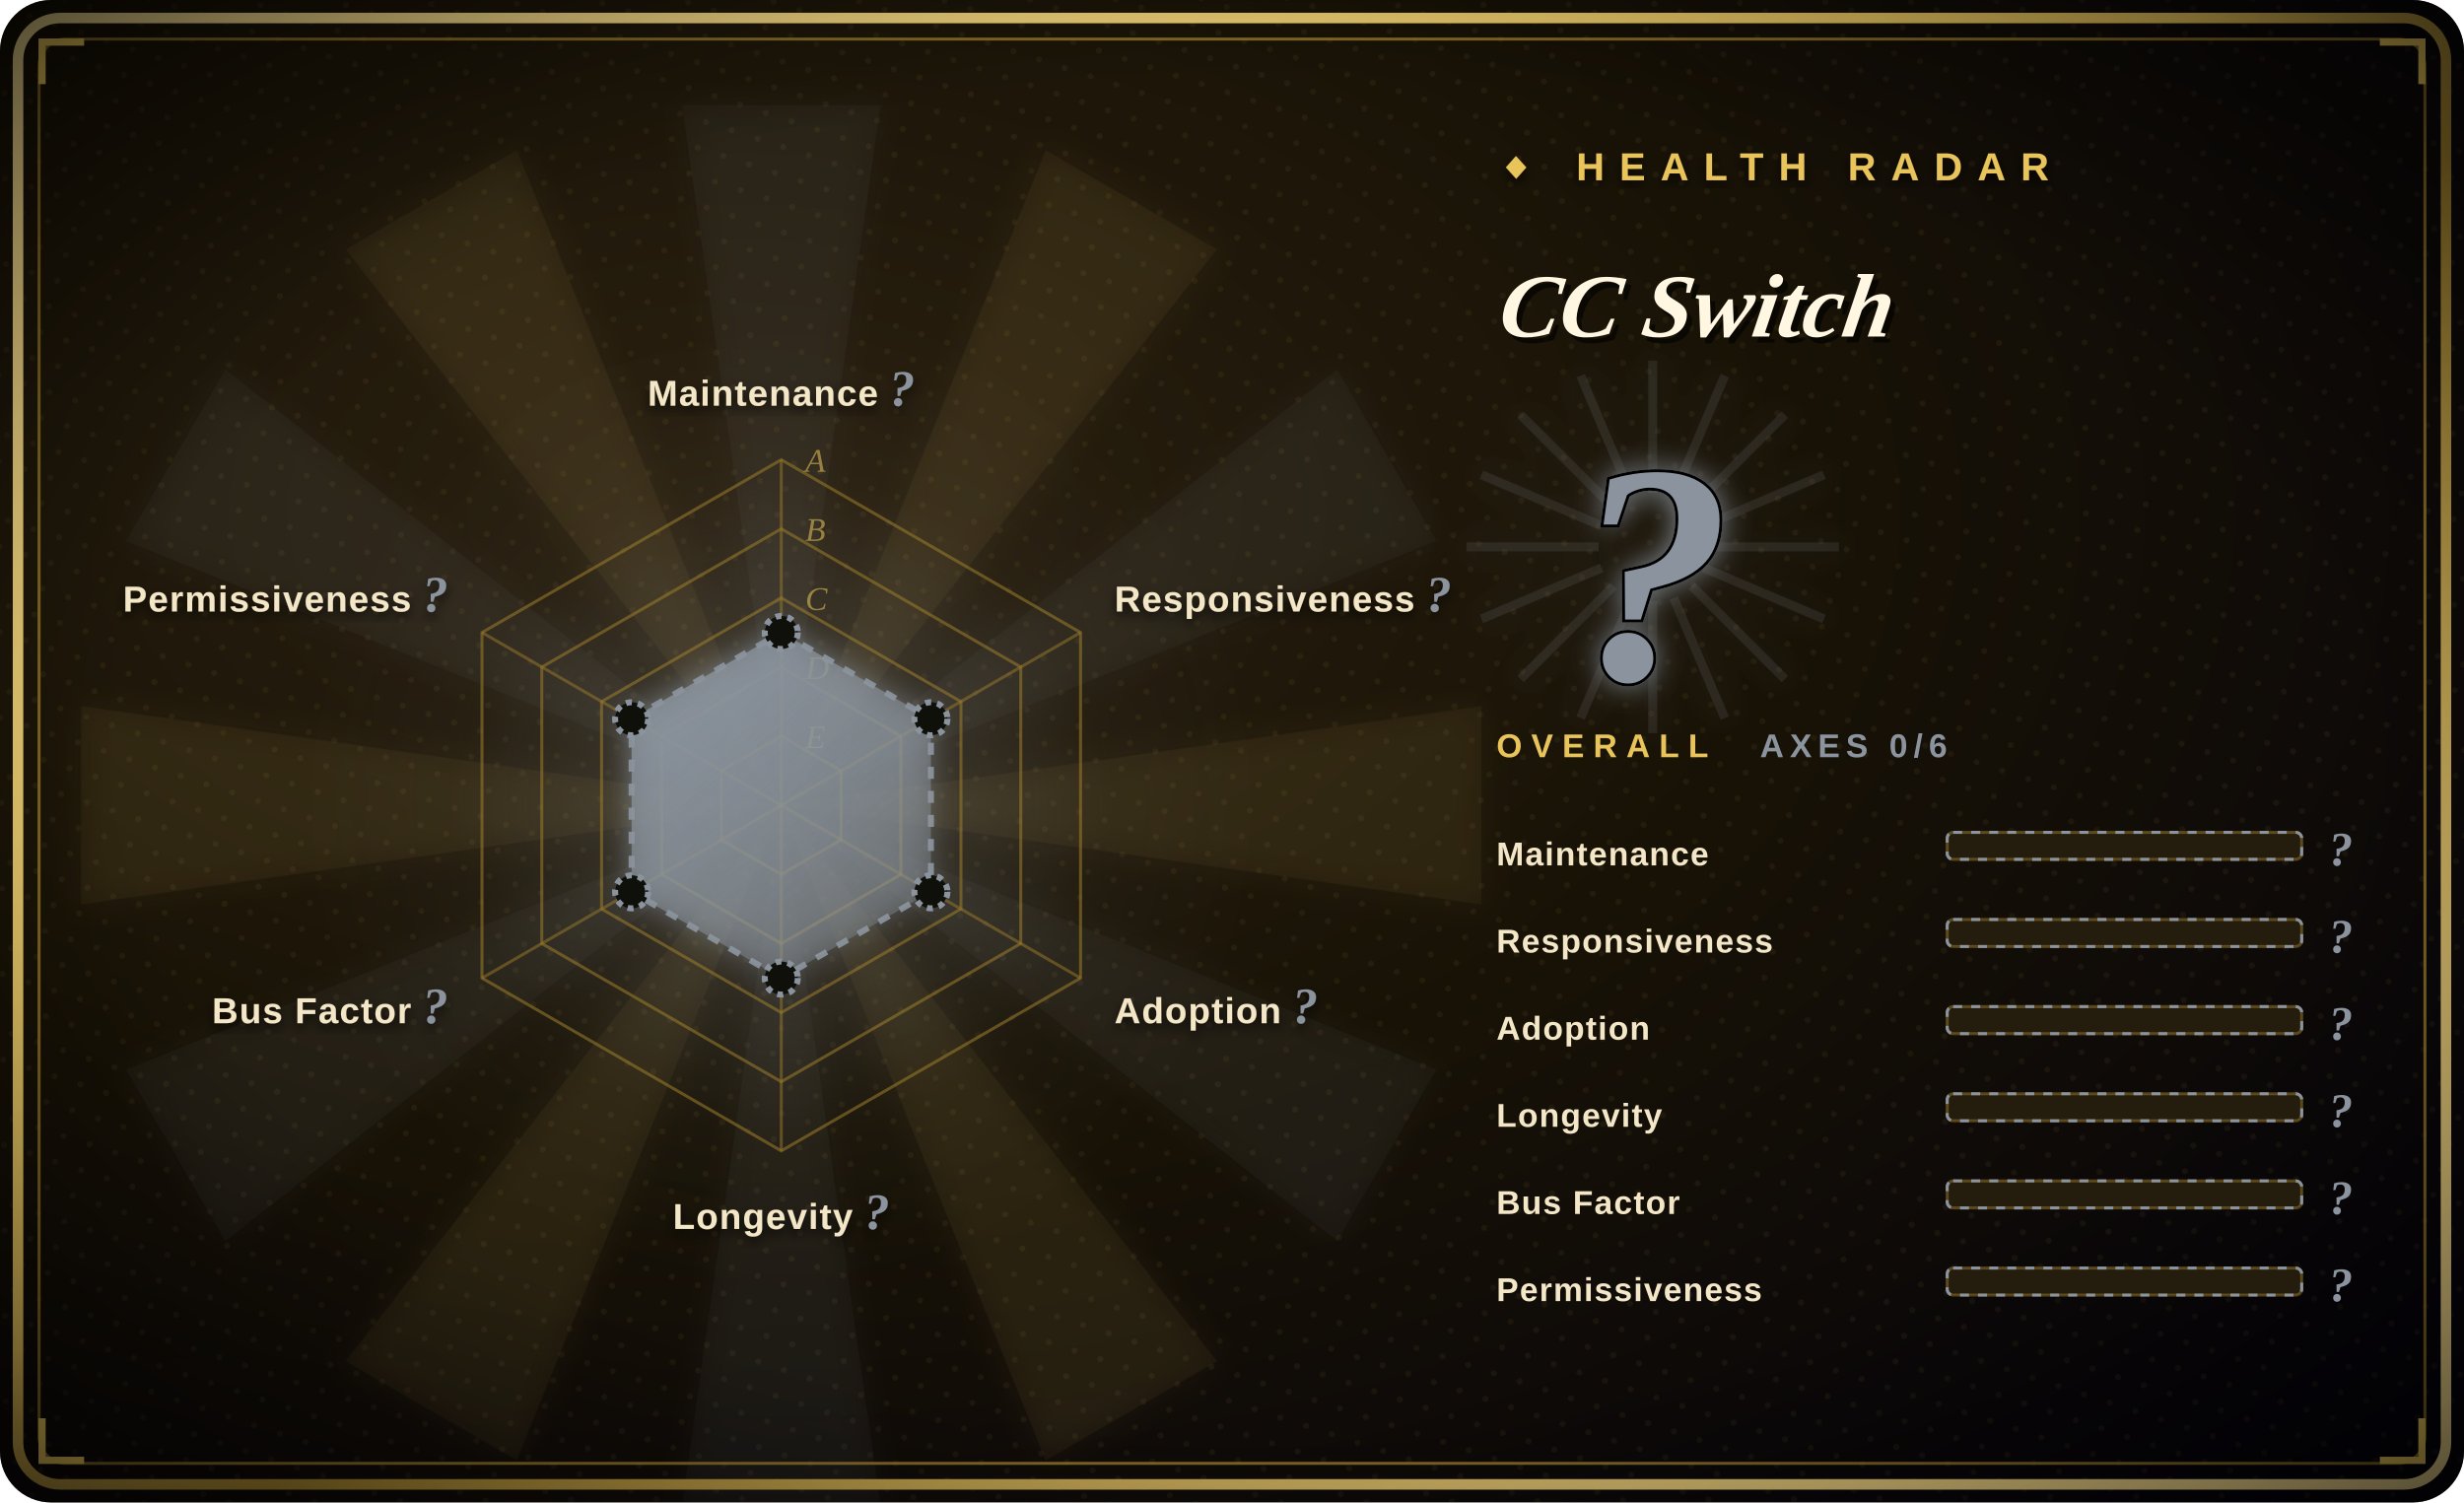
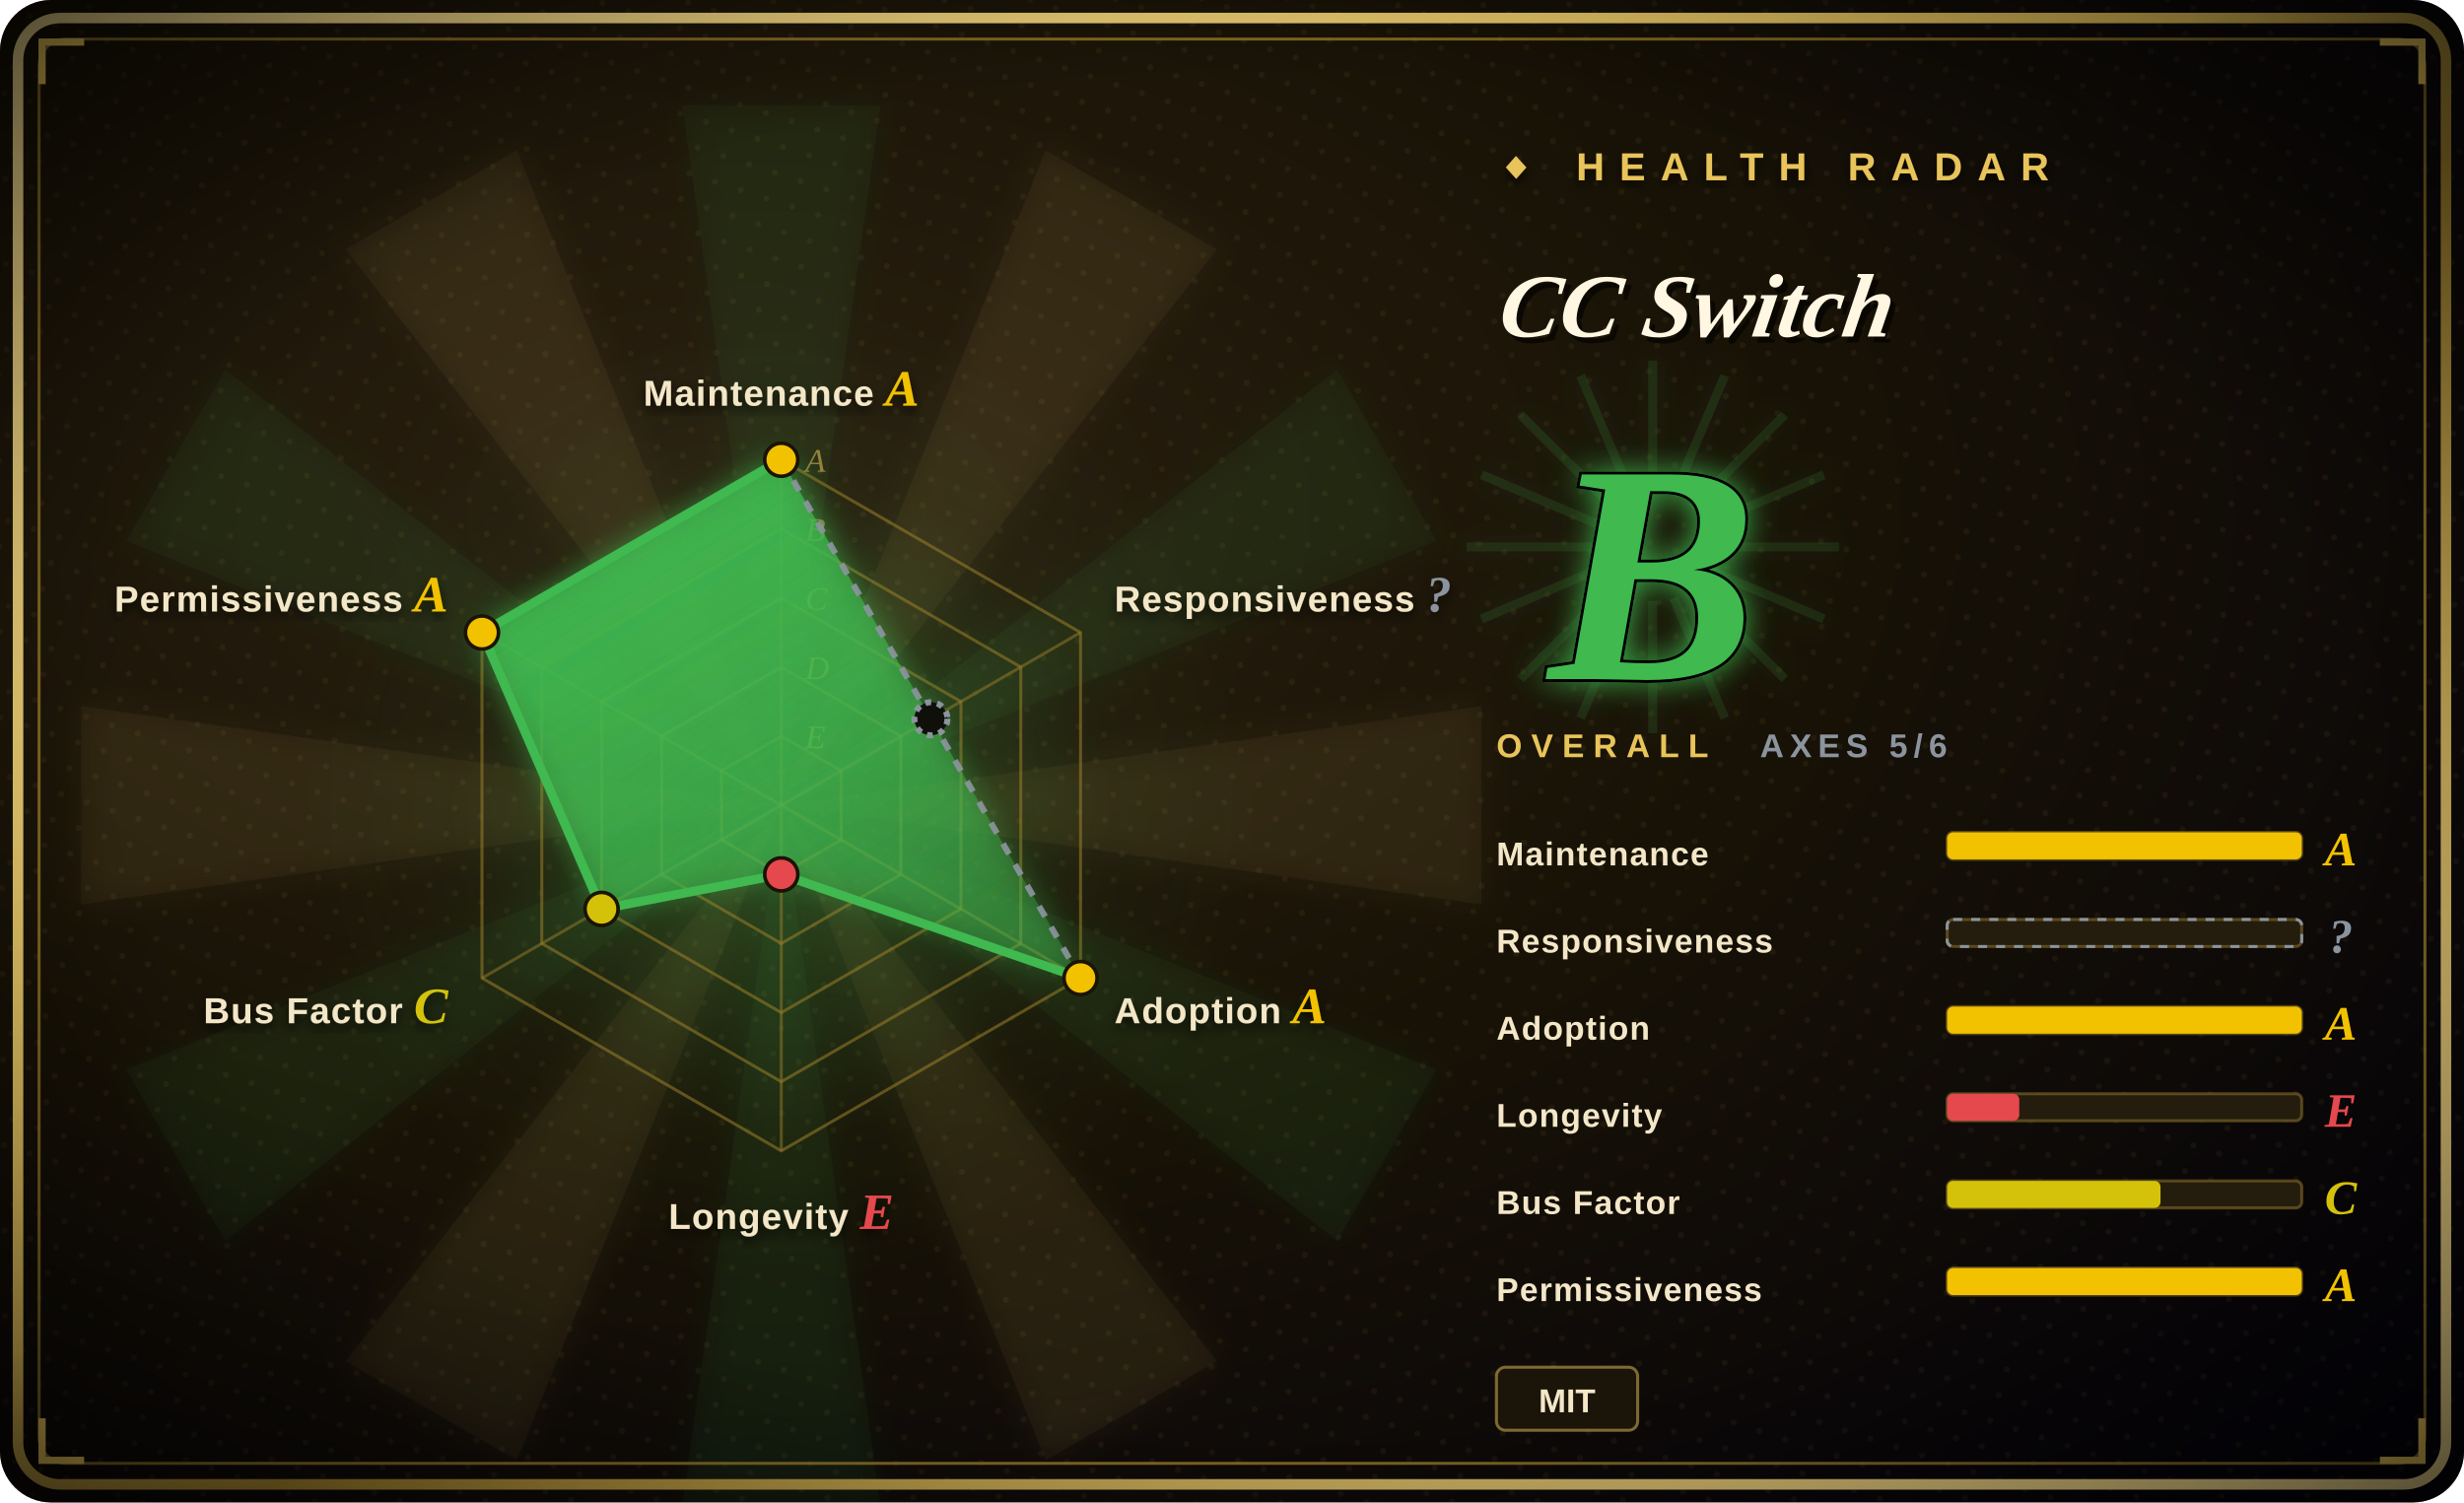
<svg xmlns="http://www.w3.org/2000/svg" width="820" height="500" viewBox="0 0 820 500">
  <defs>
    <radialGradient id="bg" cx="30%" cy="34%" r="90%">
      <stop offset="0%" stop-color="#2a2010" />
      <stop offset="48%" stop-color="#181206" />
      <stop offset="100%" stop-color="#05030a" />
    </radialGradient>
    <radialGradient id="vig" cx="50%" cy="50%" r="72%">
      <stop offset="62%" stop-color="#000000" stop-opacity="0" />
      <stop offset="100%" stop-color="#000000" stop-opacity="0.72" />
    </radialGradient>
    <linearGradient id="frame" x1="0" y1="0" x2="1" y2="1">
      <stop offset="0%" stop-color="#f6dd92" />
      <stop offset="45%" stop-color="#E8C45A" />
      <stop offset="55%" stop-color="#9c7d2a" />
      <stop offset="100%" stop-color="#f6dd92" />
    </linearGradient>
    <linearGradient id="poly" x1="0" y1="0" x2="0.7" y2="1">
-       <stop offset="0%" stop-color="#8B949E" stop-opacity="0.92" />
-       <stop offset="100%" stop-color="#8B949E" stop-opacity="0.34" />
+       <stop offset="0%" stop-color="#3FB950" stop-opacity="0.92" />
+       <stop offset="100%" stop-color="#3FB950" stop-opacity="0.34" />
    </linearGradient>
    <radialGradient id="halo" cx="50%" cy="50%" r="50%">
-       <stop offset="0%" stop-color="#8B949E" stop-opacity="0.34" />
-       <stop offset="68%" stop-color="#8B949E" stop-opacity="0.04" />
-       <stop offset="100%" stop-color="#8B949E" stop-opacity="0" />
+       <stop offset="0%" stop-color="#3FB950" stop-opacity="0.34" />
+       <stop offset="68%" stop-color="#3FB950" stop-opacity="0.04" />
+       <stop offset="100%" stop-color="#3FB950" stop-opacity="0" />
    </radialGradient>
    <filter id="glow" x="-60%" y="-60%" width="220%" height="220%">
      <feGaussianBlur stdDeviation="5" result="b" />
      <feMerge>
        <feMergeNode in="b" />
        <feMergeNode in="SourceGraphic" />
      </feMerge>
    </filter>
    <filter id="soft" x="-30%" y="-30%" width="160%" height="160%">
      <feDropShadow dx="0" dy="2" stdDeviation="2" flood-color="#000" flood-opacity="0.7" />
    </filter>
    <pattern id="halftone" width="9" height="9" patternUnits="userSpaceOnUse" patternTransform="rotate(18)">
      <circle cx="2" cy="2" r="1" fill="#E8C45A" fill-opacity="0.06" />
    </pattern>
  </defs>
  <rect width="820" height="500" rx="17" fill="url(#bg)" />
  <rect width="820" height="500" rx="17" fill="url(#halftone)" />
  <g opacity="0.5" filter="url(#glow)">
    <path d="M260,268 L493,235 L493,301 Z" fill="#E8C45A" fill-opacity="0.10" />
-     <path d="M260,268 L478,356 L445,413 Z" fill="#8B949E" fill-opacity="0.10" />
+     <path d="M260,268 L478,356 L445,413 Z" fill="#3FB950" fill-opacity="0.10" />
    <path d="M260,268 L405,453 L348,486 Z" fill="#E8C45A" fill-opacity="0.10" />
-     <path d="M260,268 L293,501 L227,501 Z" fill="#8B949E" fill-opacity="0.10" />
+     <path d="M260,268 L293,501 L227,501 Z" fill="#3FB950" fill-opacity="0.10" />
    <path d="M260,268 L172,486 L115,453 Z" fill="#E8C45A" fill-opacity="0.10" />
-     <path d="M260,268 L75,413 L42,356 Z" fill="#8B949E" fill-opacity="0.10" />
+     <path d="M260,268 L75,413 L42,356 Z" fill="#3FB950" fill-opacity="0.10" />
    <path d="M260,268 L27,301 L27,235 Z" fill="#E8C45A" fill-opacity="0.10" />
-     <path d="M260,268 L42,180 L75,123 Z" fill="#8B949E" fill-opacity="0.10" />
+     <path d="M260,268 L42,180 L75,123 Z" fill="#3FB950" fill-opacity="0.10" />
    <path d="M260,268 L115,83 L172,50 Z" fill="#E8C45A" fill-opacity="0.10" />
-     <path d="M260,268 L227,35 L293,35 Z" fill="#8B949E" fill-opacity="0.10" />
+     <path d="M260,268 L227,35 L293,35 Z" fill="#3FB950" fill-opacity="0.10" />
    <path d="M260,268 L348,50 L405,83 Z" fill="#E8C45A" fill-opacity="0.10" />
-     <path d="M260,268 L445,123 L478,180 Z" fill="#8B949E" fill-opacity="0.10" />
+     <path d="M260,268 L445,123 L478,180 Z" fill="#3FB950" fill-opacity="0.10" />
  </g>
  <circle cx="260" cy="268" r="161" fill="url(#halo)" />
  <rect x="6" y="6" width="808" height="488" rx="14" fill="none" stroke="url(#frame)" stroke-width="3.5" />
  <rect x="13" y="13" width="794" height="474" rx="9" fill="none" stroke="#9c7d2a" stroke-width="1" stroke-opacity="0.8" />
  <path d="M14,28 L14,14 L28,14" fill="none" stroke="#E8C45A" stroke-width="2.4" />
  <path d="M806,28 L806,14 L792,14" fill="none" stroke="#E8C45A" stroke-width="2.4" />
  <path d="M14,472 L14,486 L28,486" fill="none" stroke="#E8C45A" stroke-width="2.4" />
  <path d="M806,472 L806,486 L792,486" fill="none" stroke="#E8C45A" stroke-width="2.4" />
  <rect width="820" height="500" rx="17" fill="url(#vig)" />
  <polygon points="260.0,153.0 359.6,210.5 359.6,325.5 260.0,383.0 160.4,325.5 160.4,210.5" fill="none" stroke="#9c7d2a" stroke-opacity="0.55" stroke-width="1" />
  <polygon points="260.0,176.0 339.7,222.0 339.7,314.0 260.0,360.0 180.3,314.0 180.3,222.0" fill="none" stroke="#9c7d2a" stroke-opacity="0.55" stroke-width="1" />
  <polygon points="260.0,199.0 319.8,233.5 319.8,302.5 260.0,337.0 200.2,302.5 200.2,233.5" fill="none" stroke="#9c7d2a" stroke-opacity="0.55" stroke-width="1" />
  <polygon points="260.0,222.0 299.8,245.0 299.8,291.0 260.0,314.0 220.2,291.0 220.2,245.0" fill="none" stroke="#9c7d2a" stroke-opacity="0.55" stroke-width="1" />
  <polygon points="260.0,245.0 279.9,256.5 279.9,279.5 260.0,291.0 240.1,279.5 240.1,256.5" fill="none" stroke="#9c7d2a" stroke-opacity="0.55" stroke-width="1" />
  <line x1="260" y1="268" x2="260.0" y2="153.0" stroke="#9c7d2a" stroke-opacity="0.5" stroke-width="1" />
  <line x1="260" y1="268" x2="359.6" y2="210.5" stroke="#9c7d2a" stroke-opacity="0.5" stroke-width="1" />
  <line x1="260" y1="268" x2="359.6" y2="325.5" stroke="#9c7d2a" stroke-opacity="0.5" stroke-width="1" />
  <line x1="260" y1="268" x2="260.0" y2="383.0" stroke="#9c7d2a" stroke-opacity="0.5" stroke-width="1" />
  <line x1="260" y1="268" x2="160.4" y2="325.5" stroke="#9c7d2a" stroke-opacity="0.5" stroke-width="1" />
  <line x1="260" y1="268" x2="160.4" y2="210.5" stroke="#9c7d2a" stroke-opacity="0.5" stroke-width="1" />
  <text x="268" y="157.0" font-size="11" font-style="italic" fill="#E8C45A" fill-opacity="0.55" font-family="'Georgia','Times New Roman',serif">A</text>
  <text x="268" y="180.0" font-size="11" font-style="italic" fill="#E8C45A" fill-opacity="0.55" font-family="'Georgia','Times New Roman',serif">B</text>
  <text x="268" y="203.0" font-size="11" font-style="italic" fill="#E8C45A" fill-opacity="0.55" font-family="'Georgia','Times New Roman',serif">C</text>
  <text x="268" y="226.0" font-size="11" font-style="italic" fill="#E8C45A" fill-opacity="0.55" font-family="'Georgia','Times New Roman',serif">D</text>
  <text x="268" y="249.0" font-size="11" font-style="italic" fill="#E8C45A" fill-opacity="0.55" font-family="'Georgia','Times New Roman',serif">E</text>
-   <polygon points="260.0,210.5 309.8,239.2 309.8,296.8 260.0,325.5 210.2,296.8 210.2,239.2" fill="url(#poly)" filter="url(#glow)" />
-   <line x1="260.0" y1="210.5" x2="309.8" y2="239.2" stroke="#8B949E" stroke-width="2" stroke-dasharray="4 4" stroke-opacity="0.92" />
-   <line x1="309.8" y1="239.2" x2="309.8" y2="296.8" stroke="#8B949E" stroke-width="2" stroke-dasharray="4 4" stroke-opacity="0.92" />
-   <line x1="309.8" y1="296.8" x2="260.0" y2="325.5" stroke="#8B949E" stroke-width="2" stroke-dasharray="4 4" stroke-opacity="0.92" />
-   <line x1="260.0" y1="325.5" x2="210.2" y2="296.8" stroke="#8B949E" stroke-width="2" stroke-dasharray="4 4" stroke-opacity="0.92" />
-   <line x1="210.2" y1="296.8" x2="210.2" y2="239.2" stroke="#8B949E" stroke-width="2" stroke-dasharray="4 4" stroke-opacity="0.92" />
-   <line x1="210.2" y1="239.2" x2="260.0" y2="210.5" stroke="#8B949E" stroke-width="2" stroke-dasharray="4 4" stroke-opacity="0.92" />
-   <circle cx="260.0" cy="210.5" r="5.5" fill="#10100b" stroke="#8B949E" stroke-width="2" stroke-dasharray="2 2" />
+   <polygon points="260.0,153.0 309.8,239.2 359.6,325.5 260.0,291.0 200.2,302.5 160.4,210.5" fill="url(#poly)" filter="url(#glow)" />
+   <line x1="260.0" y1="153.0" x2="309.8" y2="239.2" stroke="#8B949E" stroke-width="2" stroke-dasharray="4 4" stroke-opacity="0.92" />
+   <line x1="309.8" y1="239.2" x2="359.6" y2="325.5" stroke="#8B949E" stroke-width="2" stroke-dasharray="4 4" stroke-opacity="0.92" />
+   <line x1="359.6" y1="325.5" x2="260.0" y2="291.0" stroke="#3FB950" stroke-width="3" />
+   <line x1="260.0" y1="291.0" x2="200.2" y2="302.5" stroke="#3FB950" stroke-width="3" />
+   <line x1="200.2" y1="302.5" x2="160.4" y2="210.5" stroke="#3FB950" stroke-width="3" />
+   <line x1="160.4" y1="210.5" x2="260.0" y2="153.0" stroke="#3FB950" stroke-width="3" />
+   <circle cx="260.0" cy="153.0" r="5.5" fill="#F2C200" stroke="#1a1306" stroke-width="1.2" />
  <circle cx="309.8" cy="239.2" r="5.5" fill="#10100b" stroke="#8B949E" stroke-width="2" stroke-dasharray="2 2" />
-   <circle cx="309.8" cy="296.8" r="5.5" fill="#10100b" stroke="#8B949E" stroke-width="2" stroke-dasharray="2 2" />
-   <circle cx="260.0" cy="325.5" r="5.5" fill="#10100b" stroke="#8B949E" stroke-width="2" stroke-dasharray="2 2" />
-   <circle cx="210.2" cy="296.8" r="5.5" fill="#10100b" stroke="#8B949E" stroke-width="2" stroke-dasharray="2 2" />
-   <circle cx="210.2" cy="239.2" r="5.5" fill="#10100b" stroke="#8B949E" stroke-width="2" stroke-dasharray="2 2" />
-   <text x="260.0" y="135.0" font-size="12" font-weight="900" fill="#f3e7c8" text-anchor="middle" font-family="'Arial Black','Helvetica Neue',Arial,sans-serif" letter-spacing="0.4" filter="url(#soft)">Maintenance <tspan fill="#8B949E" font-family="'Georgia','Times New Roman',serif" font-style="italic" font-size="17">?</tspan>
+   <circle cx="359.6" cy="325.5" r="5.5" fill="#F2C200" stroke="#1a1306" stroke-width="1.2" />
+   <circle cx="260.0" cy="291.0" r="5.5" fill="#E5484D" stroke="#1a1306" stroke-width="1.2" />
+   <circle cx="200.2" cy="302.5" r="5.5" fill="#D4C20A" stroke="#1a1306" stroke-width="1.2" />
+   <circle cx="160.4" cy="210.5" r="5.5" fill="#F2C200" stroke="#1a1306" stroke-width="1.2" />
+   <text x="260.0" y="135.0" font-size="12" font-weight="900" fill="#f3e7c8" text-anchor="middle" font-family="'Arial Black','Helvetica Neue',Arial,sans-serif" letter-spacing="0.4" filter="url(#soft)">Maintenance <tspan fill="#F2C200" font-family="'Georgia','Times New Roman',serif" font-style="italic" font-size="17">A</tspan>
  </text>
  <text x="370.9" y="203.5" font-size="12" font-weight="900" fill="#f3e7c8" text-anchor="start" font-family="'Arial Black','Helvetica Neue',Arial,sans-serif" letter-spacing="0.4" filter="url(#soft)">Responsiveness <tspan fill="#8B949E" font-family="'Georgia','Times New Roman',serif" font-style="italic" font-size="17">?</tspan>
  </text>
-   <text x="370.9" y="340.5" font-size="12" font-weight="900" fill="#f3e7c8" text-anchor="start" font-family="'Arial Black','Helvetica Neue',Arial,sans-serif" letter-spacing="0.4" filter="url(#soft)">Adoption <tspan fill="#8B949E" font-family="'Georgia','Times New Roman',serif" font-style="italic" font-size="17">?</tspan>
+   <text x="370.9" y="340.5" font-size="12" font-weight="900" fill="#f3e7c8" text-anchor="start" font-family="'Arial Black','Helvetica Neue',Arial,sans-serif" letter-spacing="0.4" filter="url(#soft)">Adoption <tspan fill="#F2C200" font-family="'Georgia','Times New Roman',serif" font-style="italic" font-size="17">A</tspan>
  </text>
-   <text x="260.0" y="409.0" font-size="12" font-weight="900" fill="#f3e7c8" text-anchor="middle" font-family="'Arial Black','Helvetica Neue',Arial,sans-serif" letter-spacing="0.4" filter="url(#soft)">Longevity <tspan fill="#8B949E" font-family="'Georgia','Times New Roman',serif" font-style="italic" font-size="17">?</tspan>
+   <text x="260.0" y="409.0" font-size="12" font-weight="900" fill="#f3e7c8" text-anchor="middle" font-family="'Arial Black','Helvetica Neue',Arial,sans-serif" letter-spacing="0.4" filter="url(#soft)">Longevity <tspan fill="#E5484D" font-family="'Georgia','Times New Roman',serif" font-style="italic" font-size="17">E</tspan>
  </text>
-   <text x="149.1" y="340.5" font-size="12" font-weight="900" fill="#f3e7c8" text-anchor="end" font-family="'Arial Black','Helvetica Neue',Arial,sans-serif" letter-spacing="0.4" filter="url(#soft)">Bus Factor <tspan fill="#8B949E" font-family="'Georgia','Times New Roman',serif" font-style="italic" font-size="17">?</tspan>
+   <text x="149.1" y="340.5" font-size="12" font-weight="900" fill="#f3e7c8" text-anchor="end" font-family="'Arial Black','Helvetica Neue',Arial,sans-serif" letter-spacing="0.4" filter="url(#soft)">Bus Factor <tspan fill="#D4C20A" font-family="'Georgia','Times New Roman',serif" font-style="italic" font-size="17">C</tspan>
  </text>
-   <text x="149.1" y="203.5" font-size="12" font-weight="900" fill="#f3e7c8" text-anchor="end" font-family="'Arial Black','Helvetica Neue',Arial,sans-serif" letter-spacing="0.4" filter="url(#soft)">Permissiveness <tspan fill="#8B949E" font-family="'Georgia','Times New Roman',serif" font-style="italic" font-size="17">?</tspan>
+   <text x="149.1" y="203.5" font-size="12" font-weight="900" fill="#f3e7c8" text-anchor="end" font-family="'Arial Black','Helvetica Neue',Arial,sans-serif" letter-spacing="0.4" filter="url(#soft)">Permissiveness <tspan fill="#F2C200" font-family="'Georgia','Times New Roman',serif" font-style="italic" font-size="17">A</tspan>
  </text>
  <text x="498" y="60" font-size="13" letter-spacing="5" fill="#E8C45A" font-weight="900" font-family="'Arial Black','Helvetica Neue',Arial,sans-serif" filter="url(#soft)">◆ HEALTH RADAR</text>
  <g transform="translate(498,112) skewX(-9)">
    <text x="2" y="2" font-size="30" font-weight="900" font-style="italic" fill="#000" fill-opacity="0.6" font-family="'Georgia','Times New Roman',serif">CC Switch</text>
    <text x="0" y="0" font-size="30" font-weight="900" font-style="italic" fill="#fff7e2" font-family="'Georgia','Times New Roman',serif">CC Switch</text>
  </g>
  <line x1="498" y1="124" x2="648" y2="124" stroke="url(#frame)" stroke-width="2" />
  <g opacity="0.85" filter="url(#glow)">
-     <line x1="568" y1="182" x2="612" y2="182" stroke="#8B949E" stroke-opacity="0.16" stroke-width="3" />
-     <line x1="567" y1="189" x2="607" y2="206" stroke="#8B949E" stroke-opacity="0.16" stroke-width="3" />
-     <line x1="563" y1="195" x2="594" y2="226" stroke="#8B949E" stroke-opacity="0.16" stroke-width="3" />
-     <line x1="557" y1="199" x2="574" y2="239" stroke="#8B949E" stroke-opacity="0.16" stroke-width="3" />
-     <line x1="550" y1="200" x2="550" y2="244" stroke="#8B949E" stroke-opacity="0.16" stroke-width="3" />
-     <line x1="543" y1="199" x2="526" y2="239" stroke="#8B949E" stroke-opacity="0.16" stroke-width="3" />
-     <line x1="537" y1="195" x2="506" y2="226" stroke="#8B949E" stroke-opacity="0.16" stroke-width="3" />
-     <line x1="533" y1="189" x2="493" y2="206" stroke="#8B949E" stroke-opacity="0.16" stroke-width="3" />
-     <line x1="532" y1="182" x2="488" y2="182" stroke="#8B949E" stroke-opacity="0.16" stroke-width="3" />
-     <line x1="533" y1="175" x2="493" y2="158" stroke="#8B949E" stroke-opacity="0.16" stroke-width="3" />
-     <line x1="537" y1="169" x2="506" y2="138" stroke="#8B949E" stroke-opacity="0.16" stroke-width="3" />
-     <line x1="543" y1="165" x2="526" y2="125" stroke="#8B949E" stroke-opacity="0.16" stroke-width="3" />
-     <line x1="550" y1="164" x2="550" y2="120" stroke="#8B949E" stroke-opacity="0.16" stroke-width="3" />
-     <line x1="557" y1="165" x2="574" y2="125" stroke="#8B949E" stroke-opacity="0.16" stroke-width="3" />
-     <line x1="563" y1="169" x2="594" y2="138" stroke="#8B949E" stroke-opacity="0.16" stroke-width="3" />
-     <line x1="567" y1="175" x2="607" y2="158" stroke="#8B949E" stroke-opacity="0.16" stroke-width="3" />
+     <line x1="568" y1="182" x2="612" y2="182" stroke="#3FB950" stroke-opacity="0.16" stroke-width="3" />
+     <line x1="567" y1="189" x2="607" y2="206" stroke="#3FB950" stroke-opacity="0.16" stroke-width="3" />
+     <line x1="563" y1="195" x2="594" y2="226" stroke="#3FB950" stroke-opacity="0.16" stroke-width="3" />
+     <line x1="557" y1="199" x2="574" y2="239" stroke="#3FB950" stroke-opacity="0.16" stroke-width="3" />
+     <line x1="550" y1="200" x2="550" y2="244" stroke="#3FB950" stroke-opacity="0.16" stroke-width="3" />
+     <line x1="543" y1="199" x2="526" y2="239" stroke="#3FB950" stroke-opacity="0.16" stroke-width="3" />
+     <line x1="537" y1="195" x2="506" y2="226" stroke="#3FB950" stroke-opacity="0.16" stroke-width="3" />
+     <line x1="533" y1="189" x2="493" y2="206" stroke="#3FB950" stroke-opacity="0.16" stroke-width="3" />
+     <line x1="532" y1="182" x2="488" y2="182" stroke="#3FB950" stroke-opacity="0.16" stroke-width="3" />
+     <line x1="533" y1="175" x2="493" y2="158" stroke="#3FB950" stroke-opacity="0.16" stroke-width="3" />
+     <line x1="537" y1="169" x2="506" y2="138" stroke="#3FB950" stroke-opacity="0.16" stroke-width="3" />
+     <line x1="543" y1="165" x2="526" y2="125" stroke="#3FB950" stroke-opacity="0.16" stroke-width="3" />
+     <line x1="550" y1="164" x2="550" y2="120" stroke="#3FB950" stroke-opacity="0.16" stroke-width="3" />
+     <line x1="557" y1="165" x2="574" y2="125" stroke="#3FB950" stroke-opacity="0.16" stroke-width="3" />
+     <line x1="563" y1="169" x2="594" y2="138" stroke="#3FB950" stroke-opacity="0.16" stroke-width="3" />
+     <line x1="567" y1="175" x2="607" y2="158" stroke="#3FB950" stroke-opacity="0.16" stroke-width="3" />
  </g>
-   <text x="550" y="226" font-size="104" font-weight="900" font-style="italic" text-anchor="middle" fill="#8B949E" stroke="#000" stroke-width="2" paint-order="stroke" font-family="'Georgia','Times New Roman',serif" filter="url(#glow)">?</text>
+   <text x="550" y="226" font-size="104" font-weight="900" font-style="italic" text-anchor="middle" fill="#3FB950" stroke="#000" stroke-width="2" paint-order="stroke" font-family="'Georgia','Times New Roman',serif" filter="url(#glow)">B</text>
  <text x="498" y="252" font-size="11" letter-spacing="3" fill="#E8C45A" font-family="'Arial Black','Helvetica Neue',Arial,sans-serif" font-weight="900">OVERALL</text>
-   <text x="648" y="252" font-size="11" letter-spacing="2" fill="#8B949E" font-family="'Arial Black','Helvetica Neue',Arial,sans-serif" font-weight="900" text-anchor="end">AXES 0/6</text>
+   <text x="648" y="252" font-size="11" letter-spacing="2" fill="#8B949E" font-family="'Arial Black','Helvetica Neue',Arial,sans-serif" font-weight="900" text-anchor="end">AXES 5/6</text>
  <text x="498" y="288" font-size="11" font-weight="900" fill="#f3e7c8" font-family="'Arial Black','Helvetica Neue',Arial,sans-serif" letter-spacing="0.4">Maintenance</text>
  <rect x="648" y="277" width="118" height="9" rx="2" fill="#241d0e" stroke="#9c7d2a" stroke-opacity="0.5" />
-   <rect x="648" y="277" width="118" height="9" rx="2" fill="none" stroke="#8B949E" stroke-dasharray="3 3" />
-   <text x="779" y="288" font-size="16" font-weight="900" font-style="italic" fill="#8B949E" font-family="'Georgia','Times New Roman',serif" text-anchor="middle">?</text>
+   <rect x="648" y="277" width="118" height="9" rx="2" fill="#F2C200" />
+   <text x="779" y="288" font-size="16" font-weight="900" font-style="italic" fill="#F2C200" font-family="'Georgia','Times New Roman',serif" text-anchor="middle">A</text>
  <text x="498" y="317" font-size="11" font-weight="900" fill="#f3e7c8" font-family="'Arial Black','Helvetica Neue',Arial,sans-serif" letter-spacing="0.4">Responsiveness</text>
  <rect x="648" y="306" width="118" height="9" rx="2" fill="#241d0e" stroke="#9c7d2a" stroke-opacity="0.5" />
  <rect x="648" y="306" width="118" height="9" rx="2" fill="none" stroke="#8B949E" stroke-dasharray="3 3" />
  <text x="779" y="317" font-size="16" font-weight="900" font-style="italic" fill="#8B949E" font-family="'Georgia','Times New Roman',serif" text-anchor="middle">?</text>
  <text x="498" y="346" font-size="11" font-weight="900" fill="#f3e7c8" font-family="'Arial Black','Helvetica Neue',Arial,sans-serif" letter-spacing="0.4">Adoption</text>
  <rect x="648" y="335" width="118" height="9" rx="2" fill="#241d0e" stroke="#9c7d2a" stroke-opacity="0.5" />
-   <rect x="648" y="335" width="118" height="9" rx="2" fill="none" stroke="#8B949E" stroke-dasharray="3 3" />
-   <text x="779" y="346" font-size="16" font-weight="900" font-style="italic" fill="#8B949E" font-family="'Georgia','Times New Roman',serif" text-anchor="middle">?</text>
+   <rect x="648" y="335" width="118" height="9" rx="2" fill="#F2C200" />
+   <text x="779" y="346" font-size="16" font-weight="900" font-style="italic" fill="#F2C200" font-family="'Georgia','Times New Roman',serif" text-anchor="middle">A</text>
  <text x="498" y="375" font-size="11" font-weight="900" fill="#f3e7c8" font-family="'Arial Black','Helvetica Neue',Arial,sans-serif" letter-spacing="0.4">Longevity</text>
  <rect x="648" y="364" width="118" height="9" rx="2" fill="#241d0e" stroke="#9c7d2a" stroke-opacity="0.5" />
-   <rect x="648" y="364" width="118" height="9" rx="2" fill="none" stroke="#8B949E" stroke-dasharray="3 3" />
-   <text x="779" y="375" font-size="16" font-weight="900" font-style="italic" fill="#8B949E" font-family="'Georgia','Times New Roman',serif" text-anchor="middle">?</text>
+   <rect x="648" y="364" width="24" height="9" rx="2" fill="#E5484D" />
+   <text x="779" y="375" font-size="16" font-weight="900" font-style="italic" fill="#E5484D" font-family="'Georgia','Times New Roman',serif" text-anchor="middle">E</text>
  <text x="498" y="404" font-size="11" font-weight="900" fill="#f3e7c8" font-family="'Arial Black','Helvetica Neue',Arial,sans-serif" letter-spacing="0.4">Bus Factor</text>
  <rect x="648" y="393" width="118" height="9" rx="2" fill="#241d0e" stroke="#9c7d2a" stroke-opacity="0.5" />
-   <rect x="648" y="393" width="118" height="9" rx="2" fill="none" stroke="#8B949E" stroke-dasharray="3 3" />
-   <text x="779" y="404" font-size="16" font-weight="900" font-style="italic" fill="#8B949E" font-family="'Georgia','Times New Roman',serif" text-anchor="middle">?</text>
+   <rect x="648" y="393" width="71" height="9" rx="2" fill="#D4C20A" />
+   <text x="779" y="404" font-size="16" font-weight="900" font-style="italic" fill="#D4C20A" font-family="'Georgia','Times New Roman',serif" text-anchor="middle">C</text>
  <text x="498" y="433" font-size="11" font-weight="900" fill="#f3e7c8" font-family="'Arial Black','Helvetica Neue',Arial,sans-serif" letter-spacing="0.4">Permissiveness</text>
  <rect x="648" y="422" width="118" height="9" rx="2" fill="#241d0e" stroke="#9c7d2a" stroke-opacity="0.5" />
-   <rect x="648" y="422" width="118" height="9" rx="2" fill="none" stroke="#8B949E" stroke-dasharray="3 3" />
-   <text x="779" y="433" font-size="16" font-weight="900" font-style="italic" fill="#8B949E" font-family="'Georgia','Times New Roman',serif" text-anchor="middle">?</text>
+   <rect x="648" y="422" width="118" height="9" rx="2" fill="#F2C200" />
+   <text x="779" y="433" font-size="16" font-weight="900" font-style="italic" fill="#F2C200" font-family="'Georgia','Times New Roman',serif" text-anchor="middle">A</text>
+   <rect x="498" y="455" width="47" height="21" rx="3" fill="#1b1408" stroke="#E8C45A" stroke-opacity="0.5" />
+   <text x="521.5" y="470" font-size="11" font-weight="700" fill="#f3e7c8" text-anchor="middle" font-family="'Arial Black','Helvetica Neue',Arial,sans-serif">MIT</text>
</svg>
